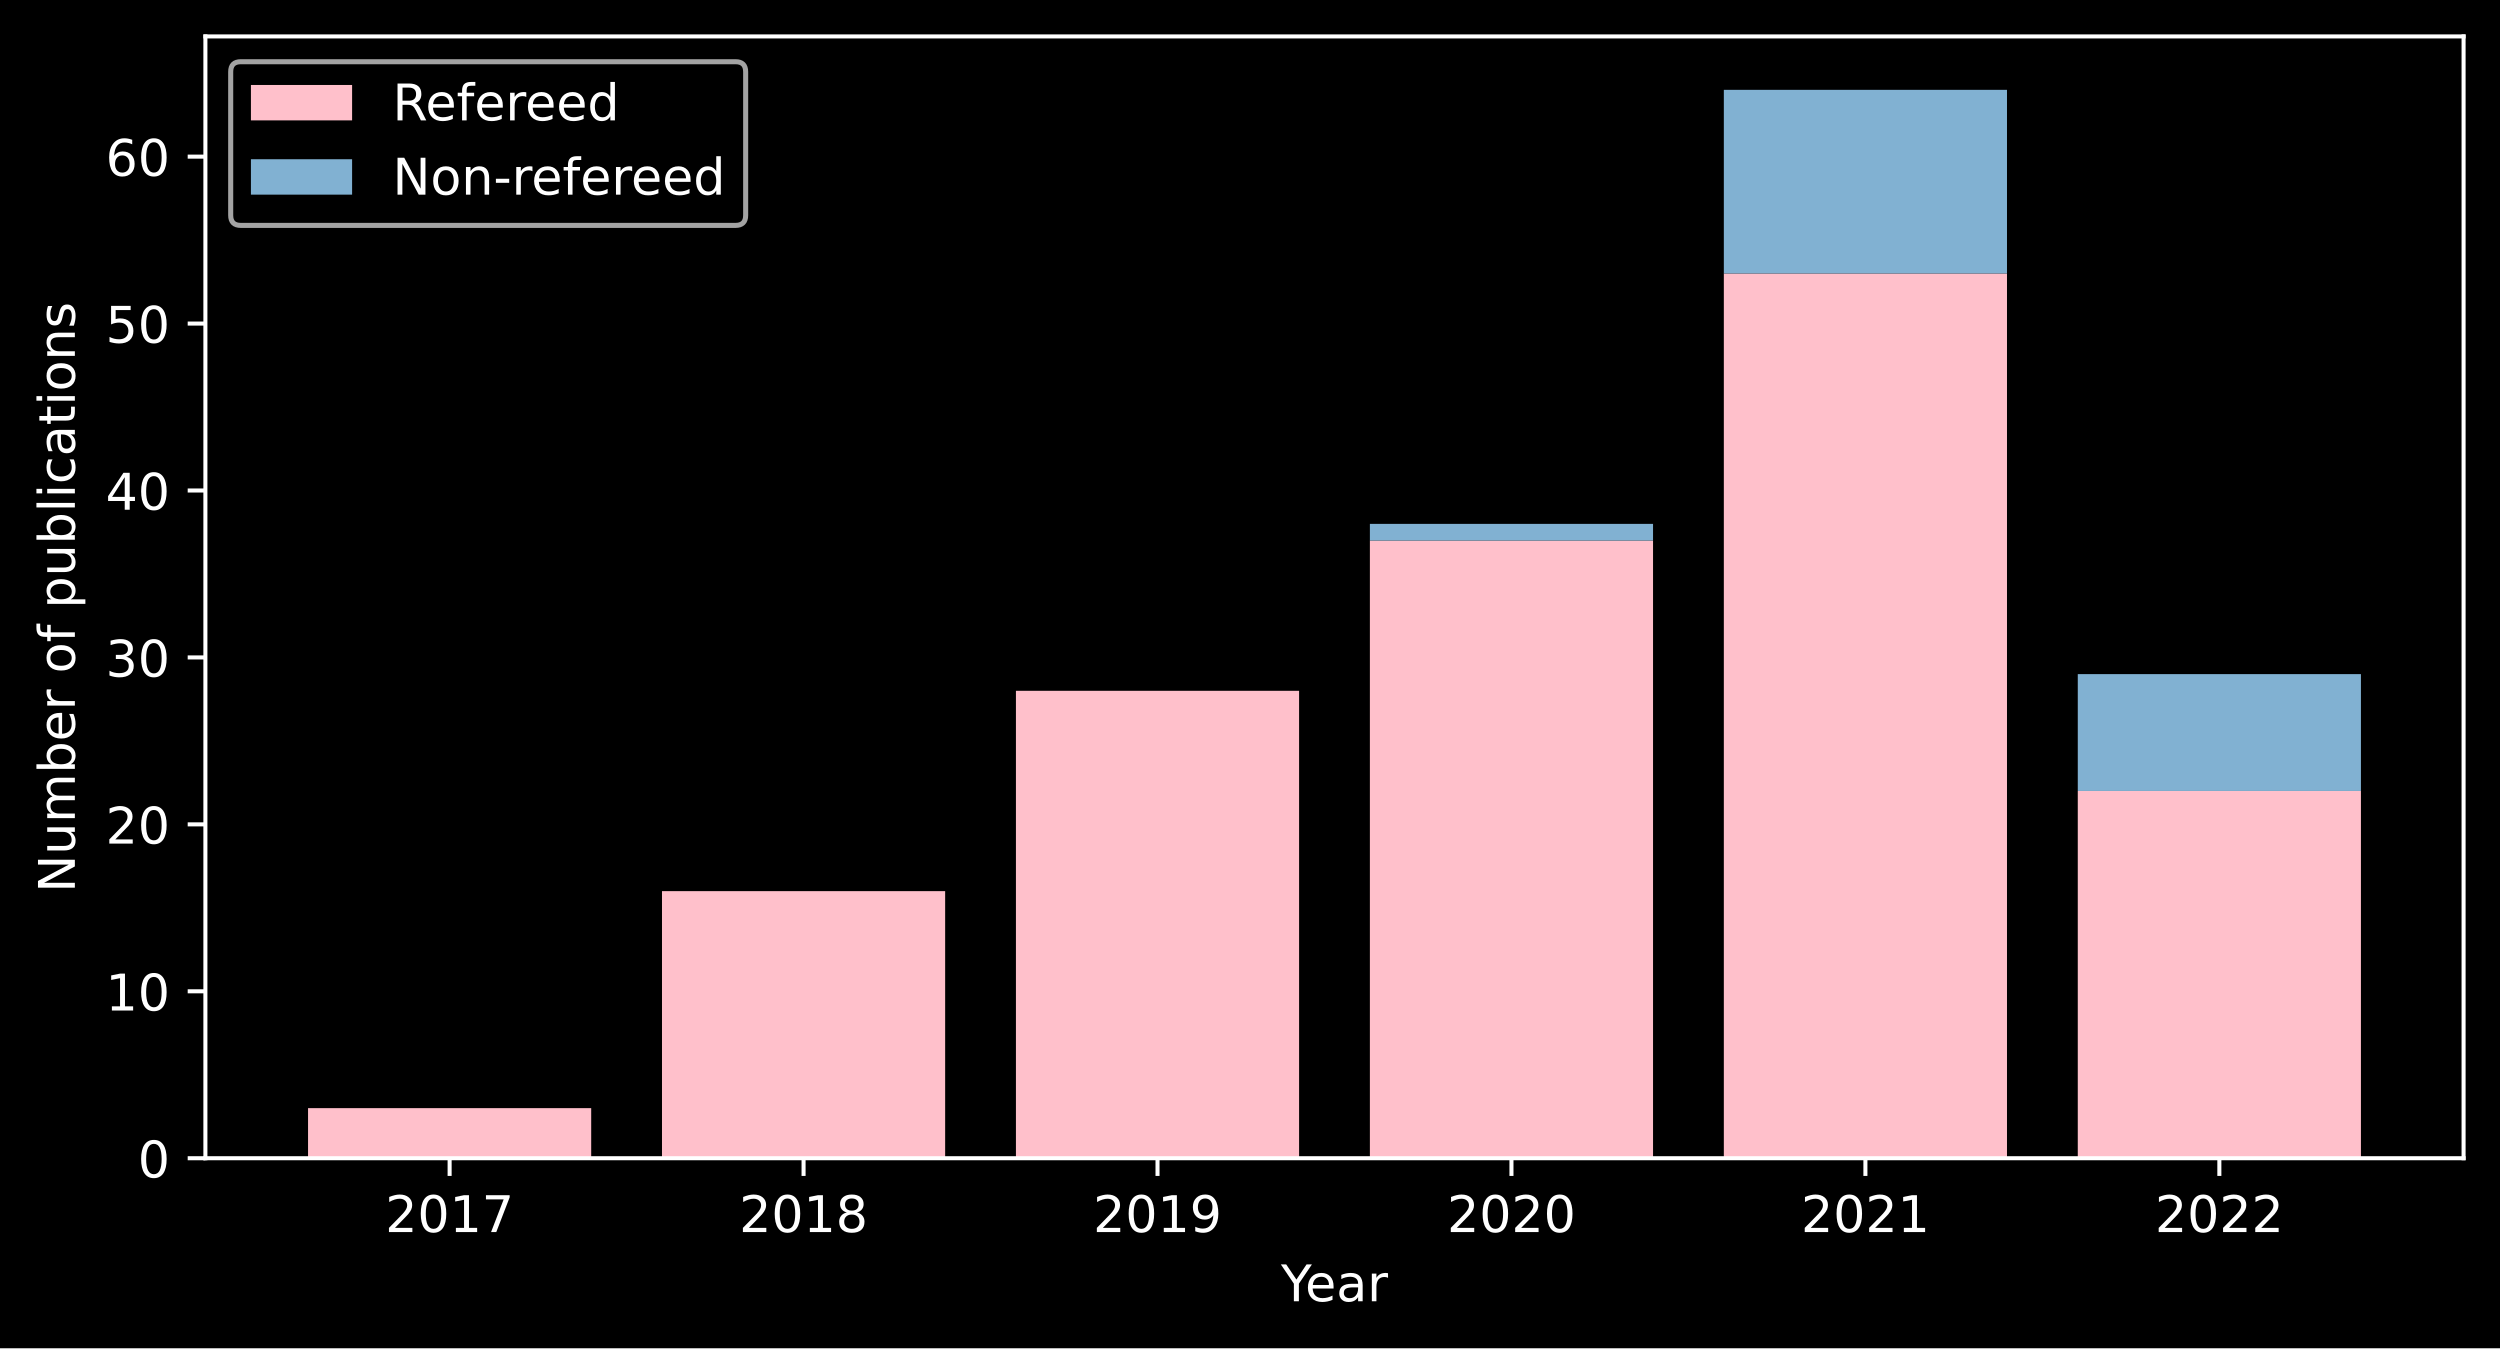
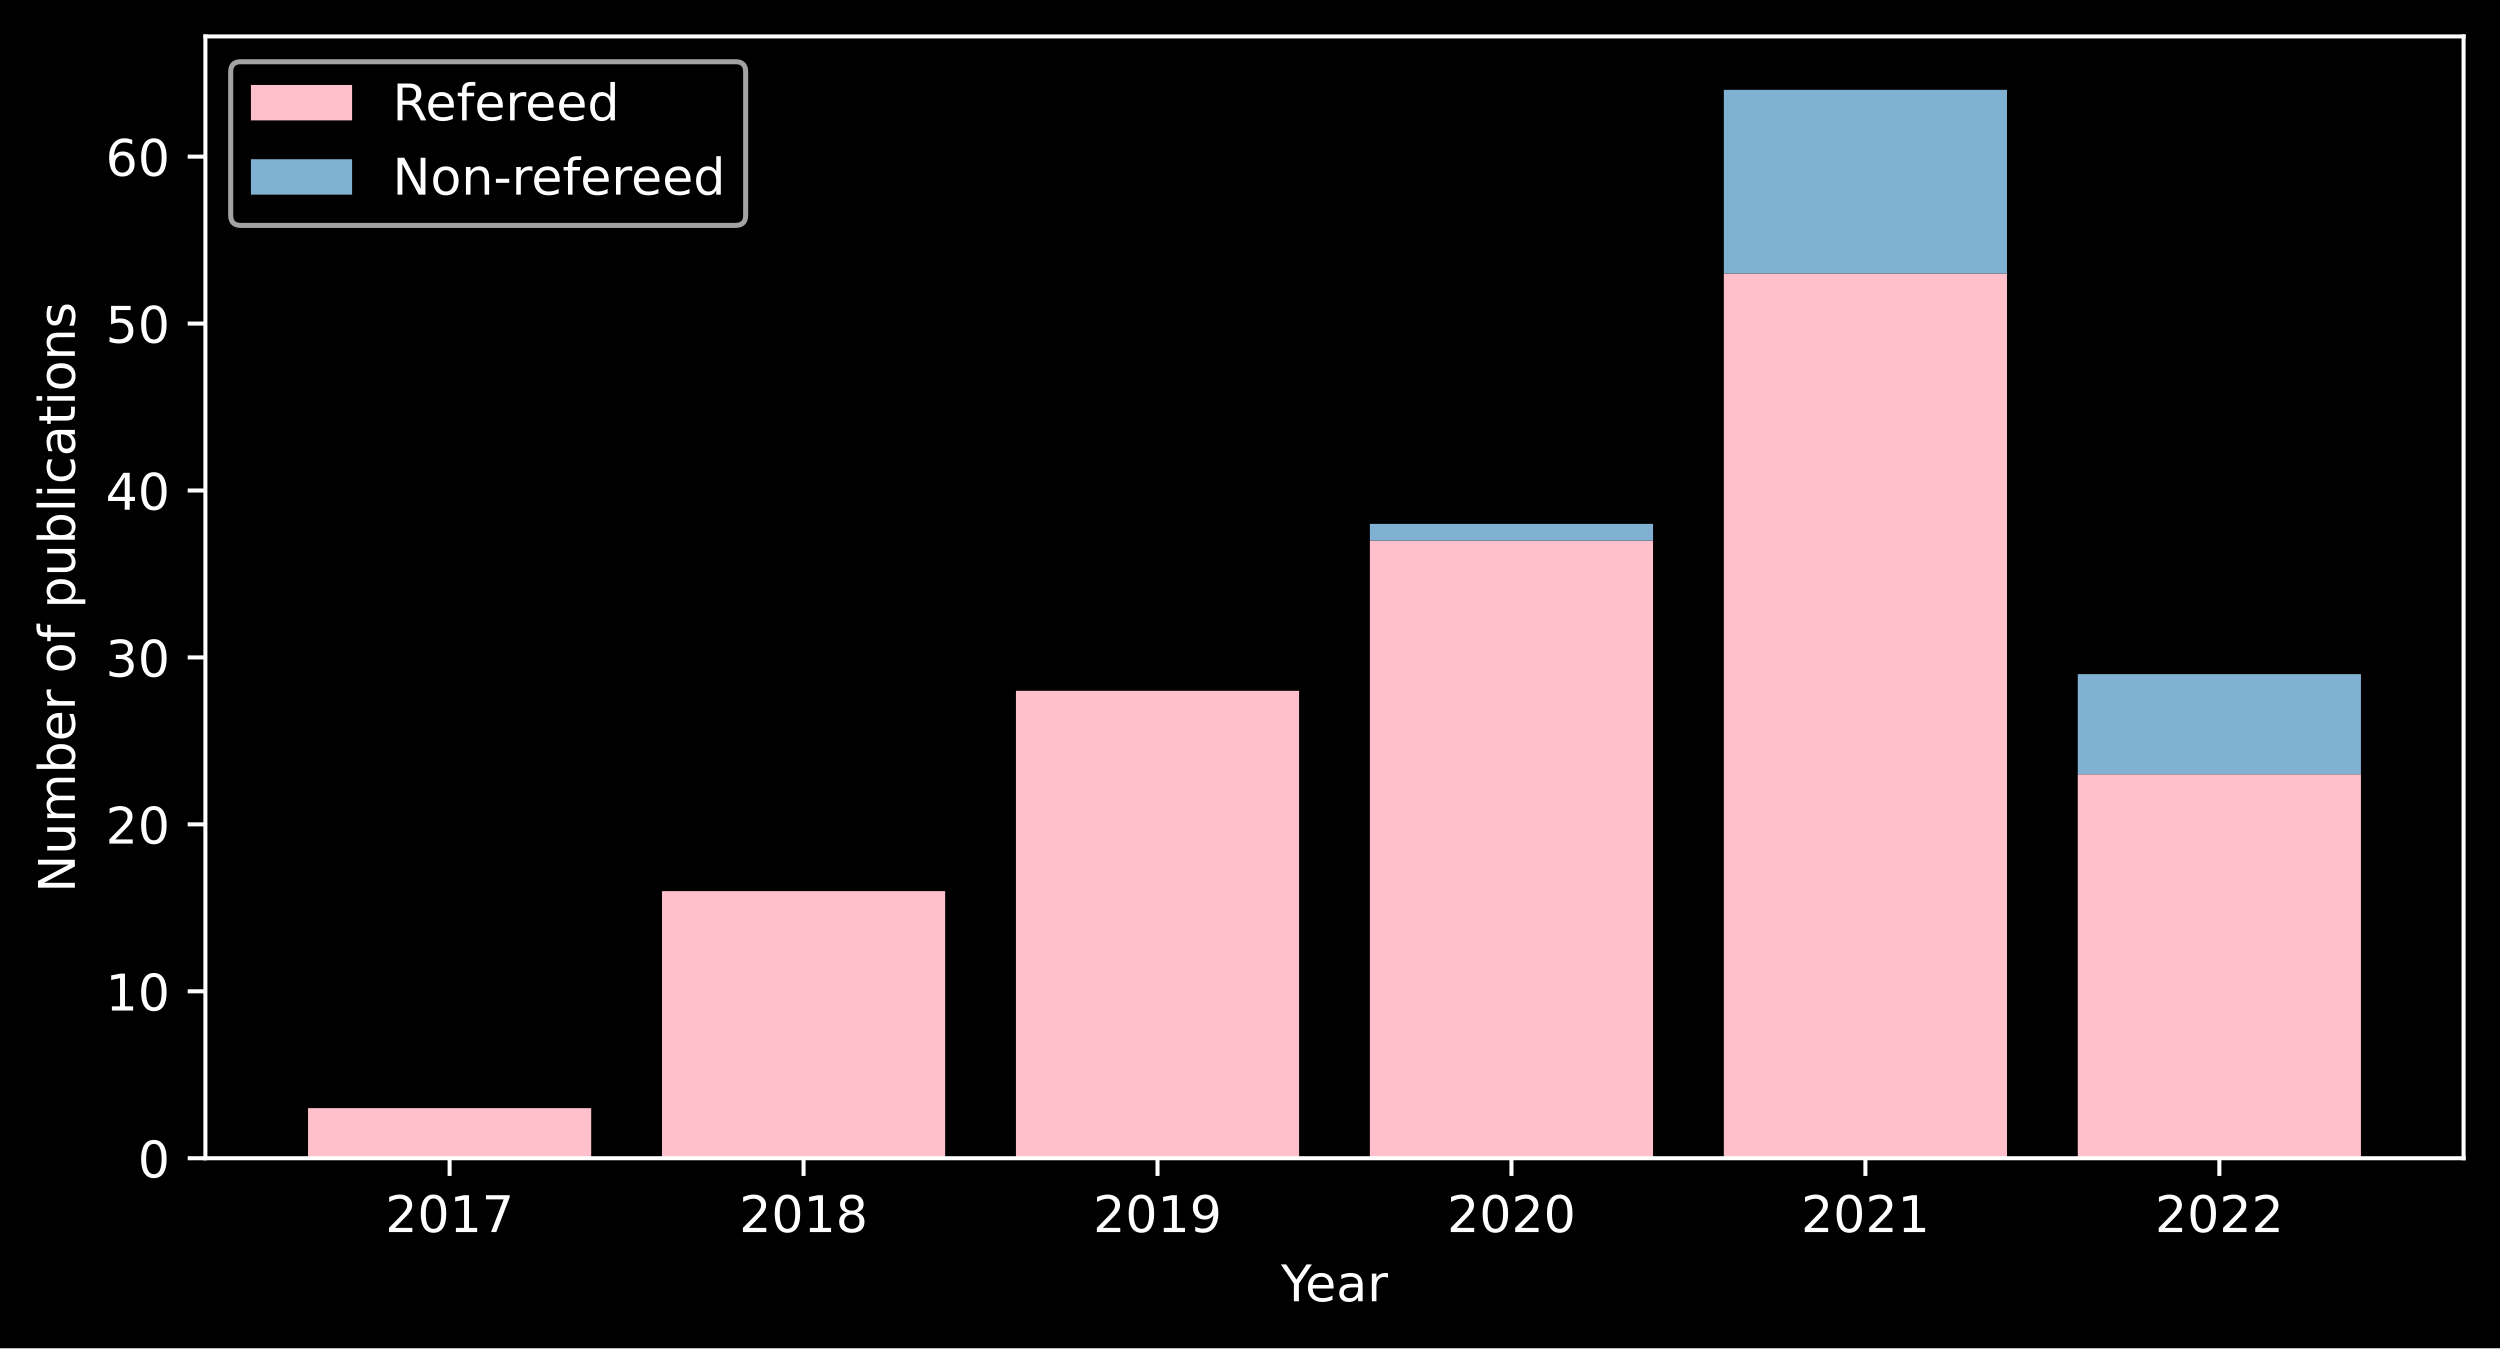
<svg xmlns="http://www.w3.org/2000/svg" xmlns:xlink="http://www.w3.org/1999/xlink" width="494.203pt" height="266.516pt" viewBox="0 0 494.203 266.516" version="1.1">
  <defs>
    <style type="text/css">*{stroke-linejoin: round; stroke-linecap: butt}</style>
  </defs>
  <g id="figure_1">
    <g id="patch_1">
      <path d="M 0 266.516  L 494.203 266.516  L 494.203 0  L 0 0  z " />
    </g>
    <g id="axes_1">
      <g id="patch_2">
        <path d="M 40.603 228.96  L 487.003 228.96  L 487.003 7.2  L 40.603 7.2  z " />
      </g>
      <g id="patch_3">
-         <path d="M 410.737 228.96  L 466.712 228.96  L 466.712 156.36  L 410.737 156.36  z " clip-path="url(#p9b2b75e6f3)" style="fill: #ffc0cb" />
+         <path d="M 410.737 228.96  L 466.712 228.96  L 466.712 153.06  L 410.737 153.06  z " clip-path="url(#pb19f2082d5)" style="fill: #ffc0cb" />
      </g>
      <g id="patch_4">
-         <path d="M 340.769 228.96  L 396.744 228.96  L 396.744 54.06  L 340.769 54.06  z " clip-path="url(#p9b2b75e6f3)" style="fill: #ffc0cb" />
+         <path d="M 340.769 228.96  L 396.744 228.96  L 396.744 54.06  L 340.769 54.06  z " clip-path="url(#pb19f2082d5)" style="fill: #ffc0cb" />
      </g>
      <g id="patch_5">
-         <path d="M 270.8 228.96  L 326.775 228.96  L 326.775 106.86  L 270.8 106.86  z " clip-path="url(#p9b2b75e6f3)" style="fill: #ffc0cb" />
+         <path d="M 270.8 228.96  L 326.775 228.96  L 326.775 106.86  L 270.8 106.86  z " clip-path="url(#pb19f2082d5)" style="fill: #ffc0cb" />
      </g>
      <g id="patch_6">
-         <path d="M 200.831 228.96  L 256.806 228.96  L 256.806 136.56  L 200.831 136.56  z " clip-path="url(#p9b2b75e6f3)" style="fill: #ffc0cb" />
+         <path d="M 200.831 228.96  L 256.806 228.96  L 256.806 136.56  L 200.831 136.56  z " clip-path="url(#pb19f2082d5)" style="fill: #ffc0cb" />
      </g>
      <g id="patch_7">
-         <path d="M 130.863 228.96  L 186.838 228.96  L 186.838 176.16  L 130.863 176.16  z " clip-path="url(#p9b2b75e6f3)" style="fill: #ffc0cb" />
+         <path d="M 130.863 228.96  L 186.838 228.96  L 186.838 176.16  L 130.863 176.16  z " clip-path="url(#pb19f2082d5)" style="fill: #ffc0cb" />
      </g>
      <g id="patch_8">
-         <path d="M 60.894 228.96  L 116.869 228.96  L 116.869 219.06  L 60.894 219.06  z " clip-path="url(#p9b2b75e6f3)" style="fill: #ffc0cb" />
+         <path d="M 60.894 228.96  L 116.869 228.96  L 116.869 219.06  L 60.894 219.06  z " clip-path="url(#pb19f2082d5)" style="fill: #ffc0cb" />
      </g>
      <g id="patch_9">
-         <path d="M 410.737 156.36  L 466.712 156.36  L 466.712 133.26  L 410.737 133.26  z " clip-path="url(#p9b2b75e6f3)" style="fill: #81b1d2" />
+         <path d="M 410.737 153.06  L 466.712 153.06  L 466.712 133.26  L 410.737 133.26  z " clip-path="url(#pb19f2082d5)" style="fill: #81b1d2" />
      </g>
      <g id="patch_10">
-         <path d="M 340.769 54.06  L 396.744 54.06  L 396.744 17.76  L 340.769 17.76  z " clip-path="url(#p9b2b75e6f3)" style="fill: #81b1d2" />
+         <path d="M 340.769 54.06  L 396.744 54.06  L 396.744 17.76  L 340.769 17.76  z " clip-path="url(#pb19f2082d5)" style="fill: #81b1d2" />
      </g>
      <g id="patch_11">
-         <path d="M 270.8 106.86  L 326.775 106.86  L 326.775 103.56  L 270.8 103.56  z " clip-path="url(#p9b2b75e6f3)" style="fill: #81b1d2" />
+         <path d="M 270.8 106.86  L 326.775 106.86  L 326.775 103.56  L 270.8 103.56  z " clip-path="url(#pb19f2082d5)" style="fill: #81b1d2" />
      </g>
      <g id="patch_12">
-         <path d="M 200.831 136.56  L 256.806 136.56  L 256.806 136.56  L 200.831 136.56  z " clip-path="url(#p9b2b75e6f3)" style="fill: #81b1d2" />
+         <path d="M 200.831 136.56  L 256.806 136.56  L 256.806 136.56  L 200.831 136.56  z " clip-path="url(#pb19f2082d5)" style="fill: #81b1d2" />
      </g>
      <g id="patch_13">
-         <path d="M 130.863 176.16  L 186.838 176.16  L 186.838 176.16  L 130.863 176.16  z " clip-path="url(#p9b2b75e6f3)" style="fill: #81b1d2" />
+         <path d="M 130.863 176.16  L 186.838 176.16  L 186.838 176.16  L 130.863 176.16  z " clip-path="url(#pb19f2082d5)" style="fill: #81b1d2" />
      </g>
      <g id="patch_14">
-         <path d="M 60.894 219.06  L 116.869 219.06  L 116.869 219.06  L 60.894 219.06  z " clip-path="url(#p9b2b75e6f3)" style="fill: #81b1d2" />
+         <path d="M 60.894 219.06  L 116.869 219.06  L 116.869 219.06  L 60.894 219.06  z " clip-path="url(#pb19f2082d5)" style="fill: #81b1d2" />
      </g>
      <g id="matplotlib.axis_1">
        <g id="xtick_1">
          <g id="line2d_1">
            <defs>
-               <path id="m82ab57e2f4" d="M 0 0  L 0 3.5  " style="stroke: #ffffff; stroke-width: 0.8" />
-             </defs>
-             <g>
-               <use xlink:href="#m82ab57e2f4" x="438.725" y="228.96" style="fill: #ffffff; stroke: #ffffff; stroke-width: 0.8" />
+               <path id="m9c7b87d0dc" d="M 0 0  L 0 3.5  " style="stroke: #ffffff; stroke-width: 0.8" />
+             </defs>
+             <g>
+               <use xlink:href="#m9c7b87d0dc" x="438.725" y="228.96" style="fill: #ffffff; stroke: #ffffff; stroke-width: 0.8" />
            </g>
          </g>
          <g id="text_1">
            <g style="fill: #ffffff" transform="translate(425.9998 243.5584)scale(0.1 -0.1)">
              <defs>
                <path id="DejaVuSans-32" d="M 1228 531  L 3431 531  L 3431 0  L 469 0  L 469 531  Q 828 903 1448 1529  Q 2069 2156 2228 2338  Q 2531 2678 2651 2914  Q 2772 3150 2772 3378  Q 2772 3750 2511 3984  Q 2250 4219 1831 4219  Q 1534 4219 1204 4116  Q 875 4013 500 3803  L 500 4441  Q 881 4594 1212 4672  Q 1544 4750 1819 4750  Q 2544 4750 2975 4387  Q 3406 4025 3406 3419  Q 3406 3131 3298 2873  Q 3191 2616 2906 2266  Q 2828 2175 2409 1742  Q 1991 1309 1228 531  z " transform="scale(0.015625)" />
                <path id="DejaVuSans-30" d="M 2034 4250  Q 1547 4250 1301 3770  Q 1056 3291 1056 2328  Q 1056 1369 1301 889  Q 1547 409 2034 409  Q 2525 409 2770 889  Q 3016 1369 3016 2328  Q 3016 3291 2770 3770  Q 2525 4250 2034 4250  z M 2034 4750  Q 2819 4750 3233 4129  Q 3647 3509 3647 2328  Q 3647 1150 3233 529  Q 2819 -91 2034 -91  Q 1250 -91 836 529  Q 422 1150 422 2328  Q 422 3509 836 4129  Q 1250 4750 2034 4750  z " transform="scale(0.015625)" />
              </defs>
              <use xlink:href="#DejaVuSans-32" />
              <use xlink:href="#DejaVuSans-30" x="63.623" />
              <use xlink:href="#DejaVuSans-32" x="127.246" />
              <use xlink:href="#DejaVuSans-32" x="190.869" />
            </g>
          </g>
        </g>
        <g id="xtick_2">
          <g id="line2d_2">
            <g>
-               <use xlink:href="#m82ab57e2f4" x="368.756" y="228.96" style="fill: #ffffff; stroke: #ffffff; stroke-width: 0.8" />
+               <use xlink:href="#m9c7b87d0dc" x="368.756" y="228.96" style="fill: #ffffff; stroke: #ffffff; stroke-width: 0.8" />
            </g>
          </g>
          <g id="text_2">
            <g style="fill: #ffffff" transform="translate(356.0311 243.5584)scale(0.1 -0.1)">
              <defs>
                <path id="DejaVuSans-31" d="M 794 531  L 1825 531  L 1825 4091  L 703 3866  L 703 4441  L 1819 4666  L 2450 4666  L 2450 531  L 3481 531  L 3481 0  L 794 0  L 794 531  z " transform="scale(0.015625)" />
              </defs>
              <use xlink:href="#DejaVuSans-32" />
              <use xlink:href="#DejaVuSans-30" x="63.623" />
              <use xlink:href="#DejaVuSans-32" x="127.246" />
              <use xlink:href="#DejaVuSans-31" x="190.869" />
            </g>
          </g>
        </g>
        <g id="xtick_3">
          <g id="line2d_3">
            <g>
-               <use xlink:href="#m82ab57e2f4" x="298.787" y="228.96" style="fill: #ffffff; stroke: #ffffff; stroke-width: 0.8" />
+               <use xlink:href="#m9c7b87d0dc" x="298.787" y="228.96" style="fill: #ffffff; stroke: #ffffff; stroke-width: 0.8" />
            </g>
          </g>
          <g id="text_3">
            <g style="fill: #ffffff" transform="translate(286.0625 243.5584)scale(0.1 -0.1)">
              <use xlink:href="#DejaVuSans-32" />
              <use xlink:href="#DejaVuSans-30" x="63.623" />
              <use xlink:href="#DejaVuSans-32" x="127.246" />
              <use xlink:href="#DejaVuSans-30" x="190.869" />
            </g>
          </g>
        </g>
        <g id="xtick_4">
          <g id="line2d_4">
            <g>
-               <use xlink:href="#m82ab57e2f4" x="228.819" y="228.96" style="fill: #ffffff; stroke: #ffffff; stroke-width: 0.8" />
+               <use xlink:href="#m9c7b87d0dc" x="228.819" y="228.96" style="fill: #ffffff; stroke: #ffffff; stroke-width: 0.8" />
            </g>
          </g>
          <g id="text_4">
            <g style="fill: #ffffff" transform="translate(216.0938 243.5584)scale(0.1 -0.1)">
              <defs>
                <path id="DejaVuSans-39" d="M 703 97  L 703 672  Q 941 559 1184 500  Q 1428 441 1663 441  Q 2288 441 2617 861  Q 2947 1281 2994 2138  Q 2813 1869 2534 1725  Q 2256 1581 1919 1581  Q 1219 1581 811 2004  Q 403 2428 403 3163  Q 403 3881 828 4315  Q 1253 4750 1959 4750  Q 2769 4750 3195 4129  Q 3622 3509 3622 2328  Q 3622 1225 3098 567  Q 2575 -91 1691 -91  Q 1453 -91 1209 -44  Q 966 3 703 97  z M 1959 2075  Q 2384 2075 2632 2365  Q 2881 2656 2881 3163  Q 2881 3666 2632 3958  Q 2384 4250 1959 4250  Q 1534 4250 1286 3958  Q 1038 3666 1038 3163  Q 1038 2656 1286 2365  Q 1534 2075 1959 2075  z " transform="scale(0.015625)" />
              </defs>
              <use xlink:href="#DejaVuSans-32" />
              <use xlink:href="#DejaVuSans-30" x="63.623" />
              <use xlink:href="#DejaVuSans-31" x="127.246" />
              <use xlink:href="#DejaVuSans-39" x="190.869" />
            </g>
          </g>
        </g>
        <g id="xtick_5">
          <g id="line2d_5">
            <g>
-               <use xlink:href="#m82ab57e2f4" x="158.85" y="228.96" style="fill: #ffffff; stroke: #ffffff; stroke-width: 0.8" />
+               <use xlink:href="#m9c7b87d0dc" x="158.85" y="228.96" style="fill: #ffffff; stroke: #ffffff; stroke-width: 0.8" />
            </g>
          </g>
          <g id="text_5">
            <g style="fill: #ffffff" transform="translate(146.1251 243.5584)scale(0.1 -0.1)">
              <defs>
                <path id="DejaVuSans-38" d="M 2034 2216  Q 1584 2216 1326 1975  Q 1069 1734 1069 1313  Q 1069 891 1326 650  Q 1584 409 2034 409  Q 2484 409 2743 651  Q 3003 894 3003 1313  Q 3003 1734 2745 1975  Q 2488 2216 2034 2216  z M 1403 2484  Q 997 2584 770 2862  Q 544 3141 544 3541  Q 544 4100 942 4425  Q 1341 4750 2034 4750  Q 2731 4750 3128 4425  Q 3525 4100 3525 3541  Q 3525 3141 3298 2862  Q 3072 2584 2669 2484  Q 3125 2378 3379 2068  Q 3634 1759 3634 1313  Q 3634 634 3220 271  Q 2806 -91 2034 -91  Q 1263 -91 848 271  Q 434 634 434 1313  Q 434 1759 690 2068  Q 947 2378 1403 2484  z M 1172 3481  Q 1172 3119 1398 2916  Q 1625 2713 2034 2713  Q 2441 2713 2670 2916  Q 2900 3119 2900 3481  Q 2900 3844 2670 4047  Q 2441 4250 2034 4250  Q 1625 4250 1398 4047  Q 1172 3844 1172 3481  z " transform="scale(0.015625)" />
              </defs>
              <use xlink:href="#DejaVuSans-32" />
              <use xlink:href="#DejaVuSans-30" x="63.623" />
              <use xlink:href="#DejaVuSans-31" x="127.246" />
              <use xlink:href="#DejaVuSans-38" x="190.869" />
            </g>
          </g>
        </g>
        <g id="xtick_6">
          <g id="line2d_6">
            <g>
-               <use xlink:href="#m82ab57e2f4" x="88.881" y="228.96" style="fill: #ffffff; stroke: #ffffff; stroke-width: 0.8" />
+               <use xlink:href="#m9c7b87d0dc" x="88.881" y="228.96" style="fill: #ffffff; stroke: #ffffff; stroke-width: 0.8" />
            </g>
          </g>
          <g id="text_6">
            <g style="fill: #ffffff" transform="translate(76.1565 243.5584)scale(0.1 -0.1)">
              <defs>
                <path id="DejaVuSans-37" d="M 525 4666  L 3525 4666  L 3525 4397  L 1831 0  L 1172 0  L 2766 4134  L 525 4134  L 525 4666  z " transform="scale(0.015625)" />
              </defs>
              <use xlink:href="#DejaVuSans-32" />
              <use xlink:href="#DejaVuSans-30" x="63.623" />
              <use xlink:href="#DejaVuSans-31" x="127.246" />
              <use xlink:href="#DejaVuSans-37" x="190.869" />
            </g>
          </g>
        </g>
        <g id="text_7">
          <g style="fill: #ffffff" transform="translate(253.2156 257.2366)scale(0.1 -0.1)">
            <defs>
              <path id="DejaVuSans-59" d="M -13 4666  L 666 4666  L 1959 2747  L 3244 4666  L 3922 4666  L 2272 2222  L 2272 0  L 1638 0  L 1638 2222  L -13 4666  z " transform="scale(0.015625)" />
              <path id="DejaVuSans-65" d="M 3597 1894  L 3597 1613  L 953 1613  Q 991 1019 1311 708  Q 1631 397 2203 397  Q 2534 397 2845 478  Q 3156 559 3463 722  L 3463 178  Q 3153 47 2828 -22  Q 2503 -91 2169 -91  Q 1331 -91 842 396  Q 353 884 353 1716  Q 353 2575 817 3079  Q 1281 3584 2069 3584  Q 2775 3584 3186 3129  Q 3597 2675 3597 1894  z M 3022 2063  Q 3016 2534 2758 2815  Q 2500 3097 2075 3097  Q 1594 3097 1305 2825  Q 1016 2553 972 2059  L 3022 2063  z " transform="scale(0.015625)" />
              <path id="DejaVuSans-61" d="M 2194 1759  Q 1497 1759 1228 1600  Q 959 1441 959 1056  Q 959 750 1161 570  Q 1363 391 1709 391  Q 2188 391 2477 730  Q 2766 1069 2766 1631  L 2766 1759  L 2194 1759  z M 3341 1997  L 3341 0  L 2766 0  L 2766 531  Q 2569 213 2275 61  Q 1981 -91 1556 -91  Q 1019 -91 701 211  Q 384 513 384 1019  Q 384 1609 779 1909  Q 1175 2209 1959 2209  L 2766 2209  L 2766 2266  Q 2766 2663 2505 2880  Q 2244 3097 1772 3097  Q 1472 3097 1187 3025  Q 903 2953 641 2809  L 641 3341  Q 956 3463 1253 3523  Q 1550 3584 1831 3584  Q 2591 3584 2966 3190  Q 3341 2797 3341 1997  z " transform="scale(0.015625)" />
              <path id="DejaVuSans-72" d="M 2631 2963  Q 2534 3019 2420 3045  Q 2306 3072 2169 3072  Q 1681 3072 1420 2755  Q 1159 2438 1159 1844  L 1159 0  L 581 0  L 581 3500  L 1159 3500  L 1159 2956  Q 1341 3275 1631 3429  Q 1922 3584 2338 3584  Q 2397 3584 2469 3576  Q 2541 3569 2628 3553  L 2631 2963  z " transform="scale(0.015625)" />
            </defs>
            <use xlink:href="#DejaVuSans-59" />
            <use xlink:href="#DejaVuSans-65" x="47.834" />
            <use xlink:href="#DejaVuSans-61" x="109.357" />
            <use xlink:href="#DejaVuSans-72" x="170.637" />
          </g>
        </g>
      </g>
      <g id="matplotlib.axis_2">
        <g id="ytick_1">
          <g id="line2d_7">
            <defs>
-               <path id="m9d65872e02" d="M 0 0  L -3.5 0  " style="stroke: #ffffff; stroke-width: 0.8" />
-             </defs>
-             <g>
-               <use xlink:href="#m9d65872e02" x="40.603" y="228.96" style="fill: #ffffff; stroke: #ffffff; stroke-width: 0.8" />
+               <path id="mf4c1e15610" d="M 0 0  L -3.5 0  " style="stroke: #ffffff; stroke-width: 0.8" />
+             </defs>
+             <g>
+               <use xlink:href="#mf4c1e15610" x="40.603" y="228.96" style="fill: #ffffff; stroke: #ffffff; stroke-width: 0.8" />
            </g>
          </g>
          <g id="text_8">
            <g style="fill: #ffffff" transform="translate(27.24063 232.7592)scale(0.1 -0.1)">
              <use xlink:href="#DejaVuSans-30" />
            </g>
          </g>
        </g>
        <g id="ytick_2">
          <g id="line2d_8">
            <g>
-               <use xlink:href="#m9d65872e02" x="40.603" y="195.96" style="fill: #ffffff; stroke: #ffffff; stroke-width: 0.8" />
+               <use xlink:href="#mf4c1e15610" x="40.603" y="195.96" style="fill: #ffffff; stroke: #ffffff; stroke-width: 0.8" />
            </g>
          </g>
          <g id="text_9">
            <g style="fill: #ffffff" transform="translate(20.87813 199.7592)scale(0.1 -0.1)">
              <use xlink:href="#DejaVuSans-31" />
              <use xlink:href="#DejaVuSans-30" x="63.623" />
            </g>
          </g>
        </g>
        <g id="ytick_3">
          <g id="line2d_9">
            <g>
-               <use xlink:href="#m9d65872e02" x="40.603" y="162.96" style="fill: #ffffff; stroke: #ffffff; stroke-width: 0.8" />
+               <use xlink:href="#mf4c1e15610" x="40.603" y="162.96" style="fill: #ffffff; stroke: #ffffff; stroke-width: 0.8" />
            </g>
          </g>
          <g id="text_10">
            <g style="fill: #ffffff" transform="translate(20.87813 166.7592)scale(0.1 -0.1)">
              <use xlink:href="#DejaVuSans-32" />
              <use xlink:href="#DejaVuSans-30" x="63.623" />
            </g>
          </g>
        </g>
        <g id="ytick_4">
          <g id="line2d_10">
            <g>
-               <use xlink:href="#m9d65872e02" x="40.603" y="129.96" style="fill: #ffffff; stroke: #ffffff; stroke-width: 0.8" />
+               <use xlink:href="#mf4c1e15610" x="40.603" y="129.96" style="fill: #ffffff; stroke: #ffffff; stroke-width: 0.8" />
            </g>
          </g>
          <g id="text_11">
            <g style="fill: #ffffff" transform="translate(20.87813 133.7592)scale(0.1 -0.1)">
              <defs>
                <path id="DejaVuSans-33" d="M 2597 2516  Q 3050 2419 3304 2112  Q 3559 1806 3559 1356  Q 3559 666 3084 287  Q 2609 -91 1734 -91  Q 1441 -91 1130 -33  Q 819 25 488 141  L 488 750  Q 750 597 1062 519  Q 1375 441 1716 441  Q 2309 441 2620 675  Q 2931 909 2931 1356  Q 2931 1769 2642 2001  Q 2353 2234 1838 2234  L 1294 2234  L 1294 2753  L 1863 2753  Q 2328 2753 2575 2939  Q 2822 3125 2822 3475  Q 2822 3834 2567 4026  Q 2313 4219 1838 4219  Q 1578 4219 1281 4162  Q 984 4106 628 3988  L 628 4550  Q 988 4650 1302 4700  Q 1616 4750 1894 4750  Q 2613 4750 3031 4423  Q 3450 4097 3450 3541  Q 3450 3153 3228 2886  Q 3006 2619 2597 2516  z " transform="scale(0.015625)" />
              </defs>
              <use xlink:href="#DejaVuSans-33" />
              <use xlink:href="#DejaVuSans-30" x="63.623" />
            </g>
          </g>
        </g>
        <g id="ytick_5">
          <g id="line2d_11">
            <g>
-               <use xlink:href="#m9d65872e02" x="40.603" y="96.96" style="fill: #ffffff; stroke: #ffffff; stroke-width: 0.8" />
+               <use xlink:href="#mf4c1e15610" x="40.603" y="96.96" style="fill: #ffffff; stroke: #ffffff; stroke-width: 0.8" />
            </g>
          </g>
          <g id="text_12">
            <g style="fill: #ffffff" transform="translate(20.87813 100.7592)scale(0.1 -0.1)">
              <defs>
                <path id="DejaVuSans-34" d="M 2419 4116  L 825 1625  L 2419 1625  L 2419 4116  z M 2253 4666  L 3047 4666  L 3047 1625  L 3713 1625  L 3713 1100  L 3047 1100  L 3047 0  L 2419 0  L 2419 1100  L 313 1100  L 313 1709  L 2253 4666  z " transform="scale(0.015625)" />
              </defs>
              <use xlink:href="#DejaVuSans-34" />
              <use xlink:href="#DejaVuSans-30" x="63.623" />
            </g>
          </g>
        </g>
        <g id="ytick_6">
          <g id="line2d_12">
            <g>
-               <use xlink:href="#m9d65872e02" x="40.603" y="63.96" style="fill: #ffffff; stroke: #ffffff; stroke-width: 0.8" />
+               <use xlink:href="#mf4c1e15610" x="40.603" y="63.96" style="fill: #ffffff; stroke: #ffffff; stroke-width: 0.8" />
            </g>
          </g>
          <g id="text_13">
            <g style="fill: #ffffff" transform="translate(20.87813 67.75922)scale(0.1 -0.1)">
              <defs>
                <path id="DejaVuSans-35" d="M 691 4666  L 3169 4666  L 3169 4134  L 1269 4134  L 1269 2991  Q 1406 3038 1543 3061  Q 1681 3084 1819 3084  Q 2600 3084 3056 2656  Q 3513 2228 3513 1497  Q 3513 744 3044 326  Q 2575 -91 1722 -91  Q 1428 -91 1123 -41  Q 819 9 494 109  L 494 744  Q 775 591 1075 516  Q 1375 441 1709 441  Q 2250 441 2565 725  Q 2881 1009 2881 1497  Q 2881 1984 2565 2268  Q 2250 2553 1709 2553  Q 1456 2553 1204 2497  Q 953 2441 691 2322  L 691 4666  z " transform="scale(0.015625)" />
              </defs>
              <use xlink:href="#DejaVuSans-35" />
              <use xlink:href="#DejaVuSans-30" x="63.623" />
            </g>
          </g>
        </g>
        <g id="ytick_7">
          <g id="line2d_13">
            <g>
-               <use xlink:href="#m9d65872e02" x="40.603" y="30.96" style="fill: #ffffff; stroke: #ffffff; stroke-width: 0.8" />
+               <use xlink:href="#mf4c1e15610" x="40.603" y="30.96" style="fill: #ffffff; stroke: #ffffff; stroke-width: 0.8" />
            </g>
          </g>
          <g id="text_14">
            <g style="fill: #ffffff" transform="translate(20.87813 34.75922)scale(0.1 -0.1)">
              <defs>
                <path id="DejaVuSans-36" d="M 2113 2584  Q 1688 2584 1439 2293  Q 1191 2003 1191 1497  Q 1191 994 1439 701  Q 1688 409 2113 409  Q 2538 409 2786 701  Q 3034 994 3034 1497  Q 3034 2003 2786 2293  Q 2538 2584 2113 2584  z M 3366 4563  L 3366 3988  Q 3128 4100 2886 4159  Q 2644 4219 2406 4219  Q 1781 4219 1451 3797  Q 1122 3375 1075 2522  Q 1259 2794 1537 2939  Q 1816 3084 2150 3084  Q 2853 3084 3261 2657  Q 3669 2231 3669 1497  Q 3669 778 3244 343  Q 2819 -91 2113 -91  Q 1303 -91 875 529  Q 447 1150 447 2328  Q 447 3434 972 4092  Q 1497 4750 2381 4750  Q 2619 4750 2861 4703  Q 3103 4656 3366 4563  z " transform="scale(0.015625)" />
              </defs>
              <use xlink:href="#DejaVuSans-36" />
              <use xlink:href="#DejaVuSans-30" x="63.623" />
            </g>
          </g>
        </g>
        <g id="text_15">
          <g style="fill: #ffffff" transform="translate(14.79844 176.4542)rotate(-90)scale(0.1 -0.1)">
            <defs>
              <path id="DejaVuSans-4e" d="M 628 4666  L 1478 4666  L 3547 763  L 3547 4666  L 4159 4666  L 4159 0  L 3309 0  L 1241 3903  L 1241 0  L 628 0  L 628 4666  z " transform="scale(0.015625)" />
              <path id="DejaVuSans-75" d="M 544 1381  L 544 3500  L 1119 3500  L 1119 1403  Q 1119 906 1312 657  Q 1506 409 1894 409  Q 2359 409 2629 706  Q 2900 1003 2900 1516  L 2900 3500  L 3475 3500  L 3475 0  L 2900 0  L 2900 538  Q 2691 219 2414 64  Q 2138 -91 1772 -91  Q 1169 -91 856 284  Q 544 659 544 1381  z M 1991 3584  L 1991 3584  z " transform="scale(0.015625)" />
              <path id="DejaVuSans-6d" d="M 3328 2828  Q 3544 3216 3844 3400  Q 4144 3584 4550 3584  Q 5097 3584 5394 3201  Q 5691 2819 5691 2113  L 5691 0  L 5113 0  L 5113 2094  Q 5113 2597 4934 2840  Q 4756 3084 4391 3084  Q 3944 3084 3684 2787  Q 3425 2491 3425 1978  L 3425 0  L 2847 0  L 2847 2094  Q 2847 2600 2669 2842  Q 2491 3084 2119 3084  Q 1678 3084 1418 2786  Q 1159 2488 1159 1978  L 1159 0  L 581 0  L 581 3500  L 1159 3500  L 1159 2956  Q 1356 3278 1631 3431  Q 1906 3584 2284 3584  Q 2666 3584 2933 3390  Q 3200 3197 3328 2828  z " transform="scale(0.015625)" />
              <path id="DejaVuSans-62" d="M 3116 1747  Q 3116 2381 2855 2742  Q 2594 3103 2138 3103  Q 1681 3103 1420 2742  Q 1159 2381 1159 1747  Q 1159 1113 1420 752  Q 1681 391 2138 391  Q 2594 391 2855 752  Q 3116 1113 3116 1747  z M 1159 2969  Q 1341 3281 1617 3432  Q 1894 3584 2278 3584  Q 2916 3584 3314 3078  Q 3713 2572 3713 1747  Q 3713 922 3314 415  Q 2916 -91 2278 -91  Q 1894 -91 1617 61  Q 1341 213 1159 525  L 1159 0  L 581 0  L 581 4863  L 1159 4863  L 1159 2969  z " transform="scale(0.015625)" />
              <path id="DejaVuSans-20" transform="scale(0.015625)" />
              <path id="DejaVuSans-6f" d="M 1959 3097  Q 1497 3097 1228 2736  Q 959 2375 959 1747  Q 959 1119 1226 758  Q 1494 397 1959 397  Q 2419 397 2687 759  Q 2956 1122 2956 1747  Q 2956 2369 2687 2733  Q 2419 3097 1959 3097  z M 1959 3584  Q 2709 3584 3137 3096  Q 3566 2609 3566 1747  Q 3566 888 3137 398  Q 2709 -91 1959 -91  Q 1206 -91 779 398  Q 353 888 353 1747  Q 353 2609 779 3096  Q 1206 3584 1959 3584  z " transform="scale(0.015625)" />
              <path id="DejaVuSans-66" d="M 2375 4863  L 2375 4384  L 1825 4384  Q 1516 4384 1395 4259  Q 1275 4134 1275 3809  L 1275 3500  L 2222 3500  L 2222 3053  L 1275 3053  L 1275 0  L 697 0  L 697 3053  L 147 3053  L 147 3500  L 697 3500  L 697 3744  Q 697 4328 969 4595  Q 1241 4863 1831 4863  L 2375 4863  z " transform="scale(0.015625)" />
              <path id="DejaVuSans-70" d="M 1159 525  L 1159 -1331  L 581 -1331  L 581 3500  L 1159 3500  L 1159 2969  Q 1341 3281 1617 3432  Q 1894 3584 2278 3584  Q 2916 3584 3314 3078  Q 3713 2572 3713 1747  Q 3713 922 3314 415  Q 2916 -91 2278 -91  Q 1894 -91 1617 61  Q 1341 213 1159 525  z M 3116 1747  Q 3116 2381 2855 2742  Q 2594 3103 2138 3103  Q 1681 3103 1420 2742  Q 1159 2381 1159 1747  Q 1159 1113 1420 752  Q 1681 391 2138 391  Q 2594 391 2855 752  Q 3116 1113 3116 1747  z " transform="scale(0.015625)" />
              <path id="DejaVuSans-6c" d="M 603 4863  L 1178 4863  L 1178 0  L 603 0  L 603 4863  z " transform="scale(0.015625)" />
              <path id="DejaVuSans-69" d="M 603 3500  L 1178 3500  L 1178 0  L 603 0  L 603 3500  z M 603 4863  L 1178 4863  L 1178 4134  L 603 4134  L 603 4863  z " transform="scale(0.015625)" />
              <path id="DejaVuSans-63" d="M 3122 3366  L 3122 2828  Q 2878 2963 2633 3030  Q 2388 3097 2138 3097  Q 1578 3097 1268 2742  Q 959 2388 959 1747  Q 959 1106 1268 751  Q 1578 397 2138 397  Q 2388 397 2633 464  Q 2878 531 3122 666  L 3122 134  Q 2881 22 2623 -34  Q 2366 -91 2075 -91  Q 1284 -91 818 406  Q 353 903 353 1747  Q 353 2603 823 3093  Q 1294 3584 2113 3584  Q 2378 3584 2631 3529  Q 2884 3475 3122 3366  z " transform="scale(0.015625)" />
              <path id="DejaVuSans-74" d="M 1172 4494  L 1172 3500  L 2356 3500  L 2356 3053  L 1172 3053  L 1172 1153  Q 1172 725 1289 603  Q 1406 481 1766 481  L 2356 481  L 2356 0  L 1766 0  Q 1100 0 847 248  Q 594 497 594 1153  L 594 3053  L 172 3053  L 172 3500  L 594 3500  L 594 4494  L 1172 4494  z " transform="scale(0.015625)" />
              <path id="DejaVuSans-6e" d="M 3513 2113  L 3513 0  L 2938 0  L 2938 2094  Q 2938 2591 2744 2837  Q 2550 3084 2163 3084  Q 1697 3084 1428 2787  Q 1159 2491 1159 1978  L 1159 0  L 581 0  L 581 3500  L 1159 3500  L 1159 2956  Q 1366 3272 1645 3428  Q 1925 3584 2291 3584  Q 2894 3584 3203 3211  Q 3513 2838 3513 2113  z " transform="scale(0.015625)" />
              <path id="DejaVuSans-73" d="M 2834 3397  L 2834 2853  Q 2591 2978 2328 3040  Q 2066 3103 1784 3103  Q 1356 3103 1142 2972  Q 928 2841 928 2578  Q 928 2378 1081 2264  Q 1234 2150 1697 2047  L 1894 2003  Q 2506 1872 2764 1633  Q 3022 1394 3022 966  Q 3022 478 2636 193  Q 2250 -91 1575 -91  Q 1294 -91 989 -36  Q 684 19 347 128  L 347 722  Q 666 556 975 473  Q 1284 391 1588 391  Q 1994 391 2212 530  Q 2431 669 2431 922  Q 2431 1156 2273 1281  Q 2116 1406 1581 1522  L 1381 1569  Q 847 1681 609 1914  Q 372 2147 372 2553  Q 372 3047 722 3315  Q 1072 3584 1716 3584  Q 2034 3584 2315 3537  Q 2597 3491 2834 3397  z " transform="scale(0.015625)" />
            </defs>
            <use xlink:href="#DejaVuSans-4e" />
            <use xlink:href="#DejaVuSans-75" x="74.805" />
            <use xlink:href="#DejaVuSans-6d" x="138.184" />
            <use xlink:href="#DejaVuSans-62" x="235.596" />
            <use xlink:href="#DejaVuSans-65" x="299.072" />
            <use xlink:href="#DejaVuSans-72" x="360.596" />
            <use xlink:href="#DejaVuSans-20" x="401.709" />
            <use xlink:href="#DejaVuSans-6f" x="433.496" />
            <use xlink:href="#DejaVuSans-66" x="494.678" />
            <use xlink:href="#DejaVuSans-20" x="529.883" />
            <use xlink:href="#DejaVuSans-70" x="561.67" />
            <use xlink:href="#DejaVuSans-75" x="625.146" />
            <use xlink:href="#DejaVuSans-62" x="688.525" />
            <use xlink:href="#DejaVuSans-6c" x="752.002" />
            <use xlink:href="#DejaVuSans-69" x="779.785" />
            <use xlink:href="#DejaVuSans-63" x="807.568" />
            <use xlink:href="#DejaVuSans-61" x="862.549" />
            <use xlink:href="#DejaVuSans-74" x="923.828" />
            <use xlink:href="#DejaVuSans-69" x="963.037" />
            <use xlink:href="#DejaVuSans-6f" x="990.82" />
            <use xlink:href="#DejaVuSans-6e" x="1052.002" />
            <use xlink:href="#DejaVuSans-73" x="1115.381" />
          </g>
        </g>
      </g>
      <g id="patch_15">
        <path d="M 40.603 228.96  L 40.603 7.2  " style="fill: none; stroke: #ffffff; stroke-width: 0.8; stroke-linejoin: miter; stroke-linecap: square" />
      </g>
      <g id="patch_16">
        <path d="M 487.003 228.96  L 487.003 7.2  " style="fill: none; stroke: #ffffff; stroke-width: 0.8; stroke-linejoin: miter; stroke-linecap: square" />
      </g>
      <g id="patch_17">
        <path d="M 40.603 228.96  L 487.003 228.96  " style="fill: none; stroke: #ffffff; stroke-width: 0.8; stroke-linejoin: miter; stroke-linecap: square" />
      </g>
      <g id="patch_18">
        <path d="M 40.603 7.2  L 487.003 7.2  " style="fill: none; stroke: #ffffff; stroke-width: 0.8; stroke-linejoin: miter; stroke-linecap: square" />
      </g>
      <g id="legend_1">
        <g id="patch_19">
          <path d="M 47.603 44.556  L 145.402 44.556  Q 147.402 44.556 147.402 42.556  L 147.402 14.2  Q 147.402 12.2 145.402 12.2  L 47.603 12.2  Q 45.603 12.2 45.603 14.2  L 45.603 42.556  Q 45.603 44.556 47.603 44.556  z " style="opacity: 0.8; stroke: #cccccc; stroke-linejoin: miter" />
        </g>
        <g id="patch_20">
          <path d="M 49.603 23.798  L 69.603 23.798  L 69.603 16.798  L 49.603 16.798  z " style="fill: #ffc0cb" />
        </g>
        <g id="text_16">
          <g style="fill: #ffffff" transform="translate(77.60313 23.79844)scale(0.1 -0.1)">
            <defs>
              <path id="DejaVuSans-52" d="M 2841 2188  Q 3044 2119 3236 1894  Q 3428 1669 3622 1275  L 4263 0  L 3584 0  L 2988 1197  Q 2756 1666 2539 1819  Q 2322 1972 1947 1972  L 1259 1972  L 1259 0  L 628 0  L 628 4666  L 2053 4666  Q 2853 4666 3247 4331  Q 3641 3997 3641 3322  Q 3641 2881 3436 2590  Q 3231 2300 2841 2188  z M 1259 4147  L 1259 2491  L 2053 2491  Q 2509 2491 2742 2702  Q 2975 2913 2975 3322  Q 2975 3731 2742 3939  Q 2509 4147 2053 4147  L 1259 4147  z " transform="scale(0.015625)" />
              <path id="DejaVuSans-64" d="M 2906 2969  L 2906 4863  L 3481 4863  L 3481 0  L 2906 0  L 2906 525  Q 2725 213 2448 61  Q 2172 -91 1784 -91  Q 1150 -91 751 415  Q 353 922 353 1747  Q 353 2572 751 3078  Q 1150 3584 1784 3584  Q 2172 3584 2448 3432  Q 2725 3281 2906 2969  z M 947 1747  Q 947 1113 1208 752  Q 1469 391 1925 391  Q 2381 391 2643 752  Q 2906 1113 2906 1747  Q 2906 2381 2643 2742  Q 2381 3103 1925 3103  Q 1469 3103 1208 2742  Q 947 2381 947 1747  z " transform="scale(0.015625)" />
            </defs>
            <use xlink:href="#DejaVuSans-52" />
            <use xlink:href="#DejaVuSans-65" x="64.982" />
            <use xlink:href="#DejaVuSans-66" x="126.506" />
            <use xlink:href="#DejaVuSans-65" x="161.711" />
            <use xlink:href="#DejaVuSans-72" x="223.234" />
            <use xlink:href="#DejaVuSans-65" x="262.098" />
            <use xlink:href="#DejaVuSans-65" x="323.621" />
            <use xlink:href="#DejaVuSans-64" x="385.145" />
          </g>
        </g>
        <g id="patch_21">
          <path d="M 49.603 38.477  L 69.603 38.477  L 69.603 31.477  L 49.603 31.477  z " style="fill: #81b1d2" />
        </g>
        <g id="text_17">
          <g style="fill: #ffffff" transform="translate(77.60313 38.47656)scale(0.1 -0.1)">
            <defs>
              <path id="DejaVuSans-2d" d="M 313 2009  L 1997 2009  L 1997 1497  L 313 1497  L 313 2009  z " transform="scale(0.015625)" />
            </defs>
            <use xlink:href="#DejaVuSans-4e" />
            <use xlink:href="#DejaVuSans-6f" x="74.805" />
            <use xlink:href="#DejaVuSans-6e" x="135.986" />
            <use xlink:href="#DejaVuSans-2d" x="199.365" />
            <use xlink:href="#DejaVuSans-72" x="235.449" />
            <use xlink:href="#DejaVuSans-65" x="274.312" />
            <use xlink:href="#DejaVuSans-66" x="335.836" />
            <use xlink:href="#DejaVuSans-65" x="371.041" />
            <use xlink:href="#DejaVuSans-72" x="432.564" />
            <use xlink:href="#DejaVuSans-65" x="471.428" />
            <use xlink:href="#DejaVuSans-65" x="532.951" />
            <use xlink:href="#DejaVuSans-64" x="594.475" />
          </g>
        </g>
      </g>
    </g>
  </g>
  <defs>
-     <clipPath id="p9b2b75e6f3">
+     <clipPath id="pb19f2082d5">
      <rect x="40.603" y="7.2" width="446.4" height="221.76" />
    </clipPath>
  </defs>
</svg>
